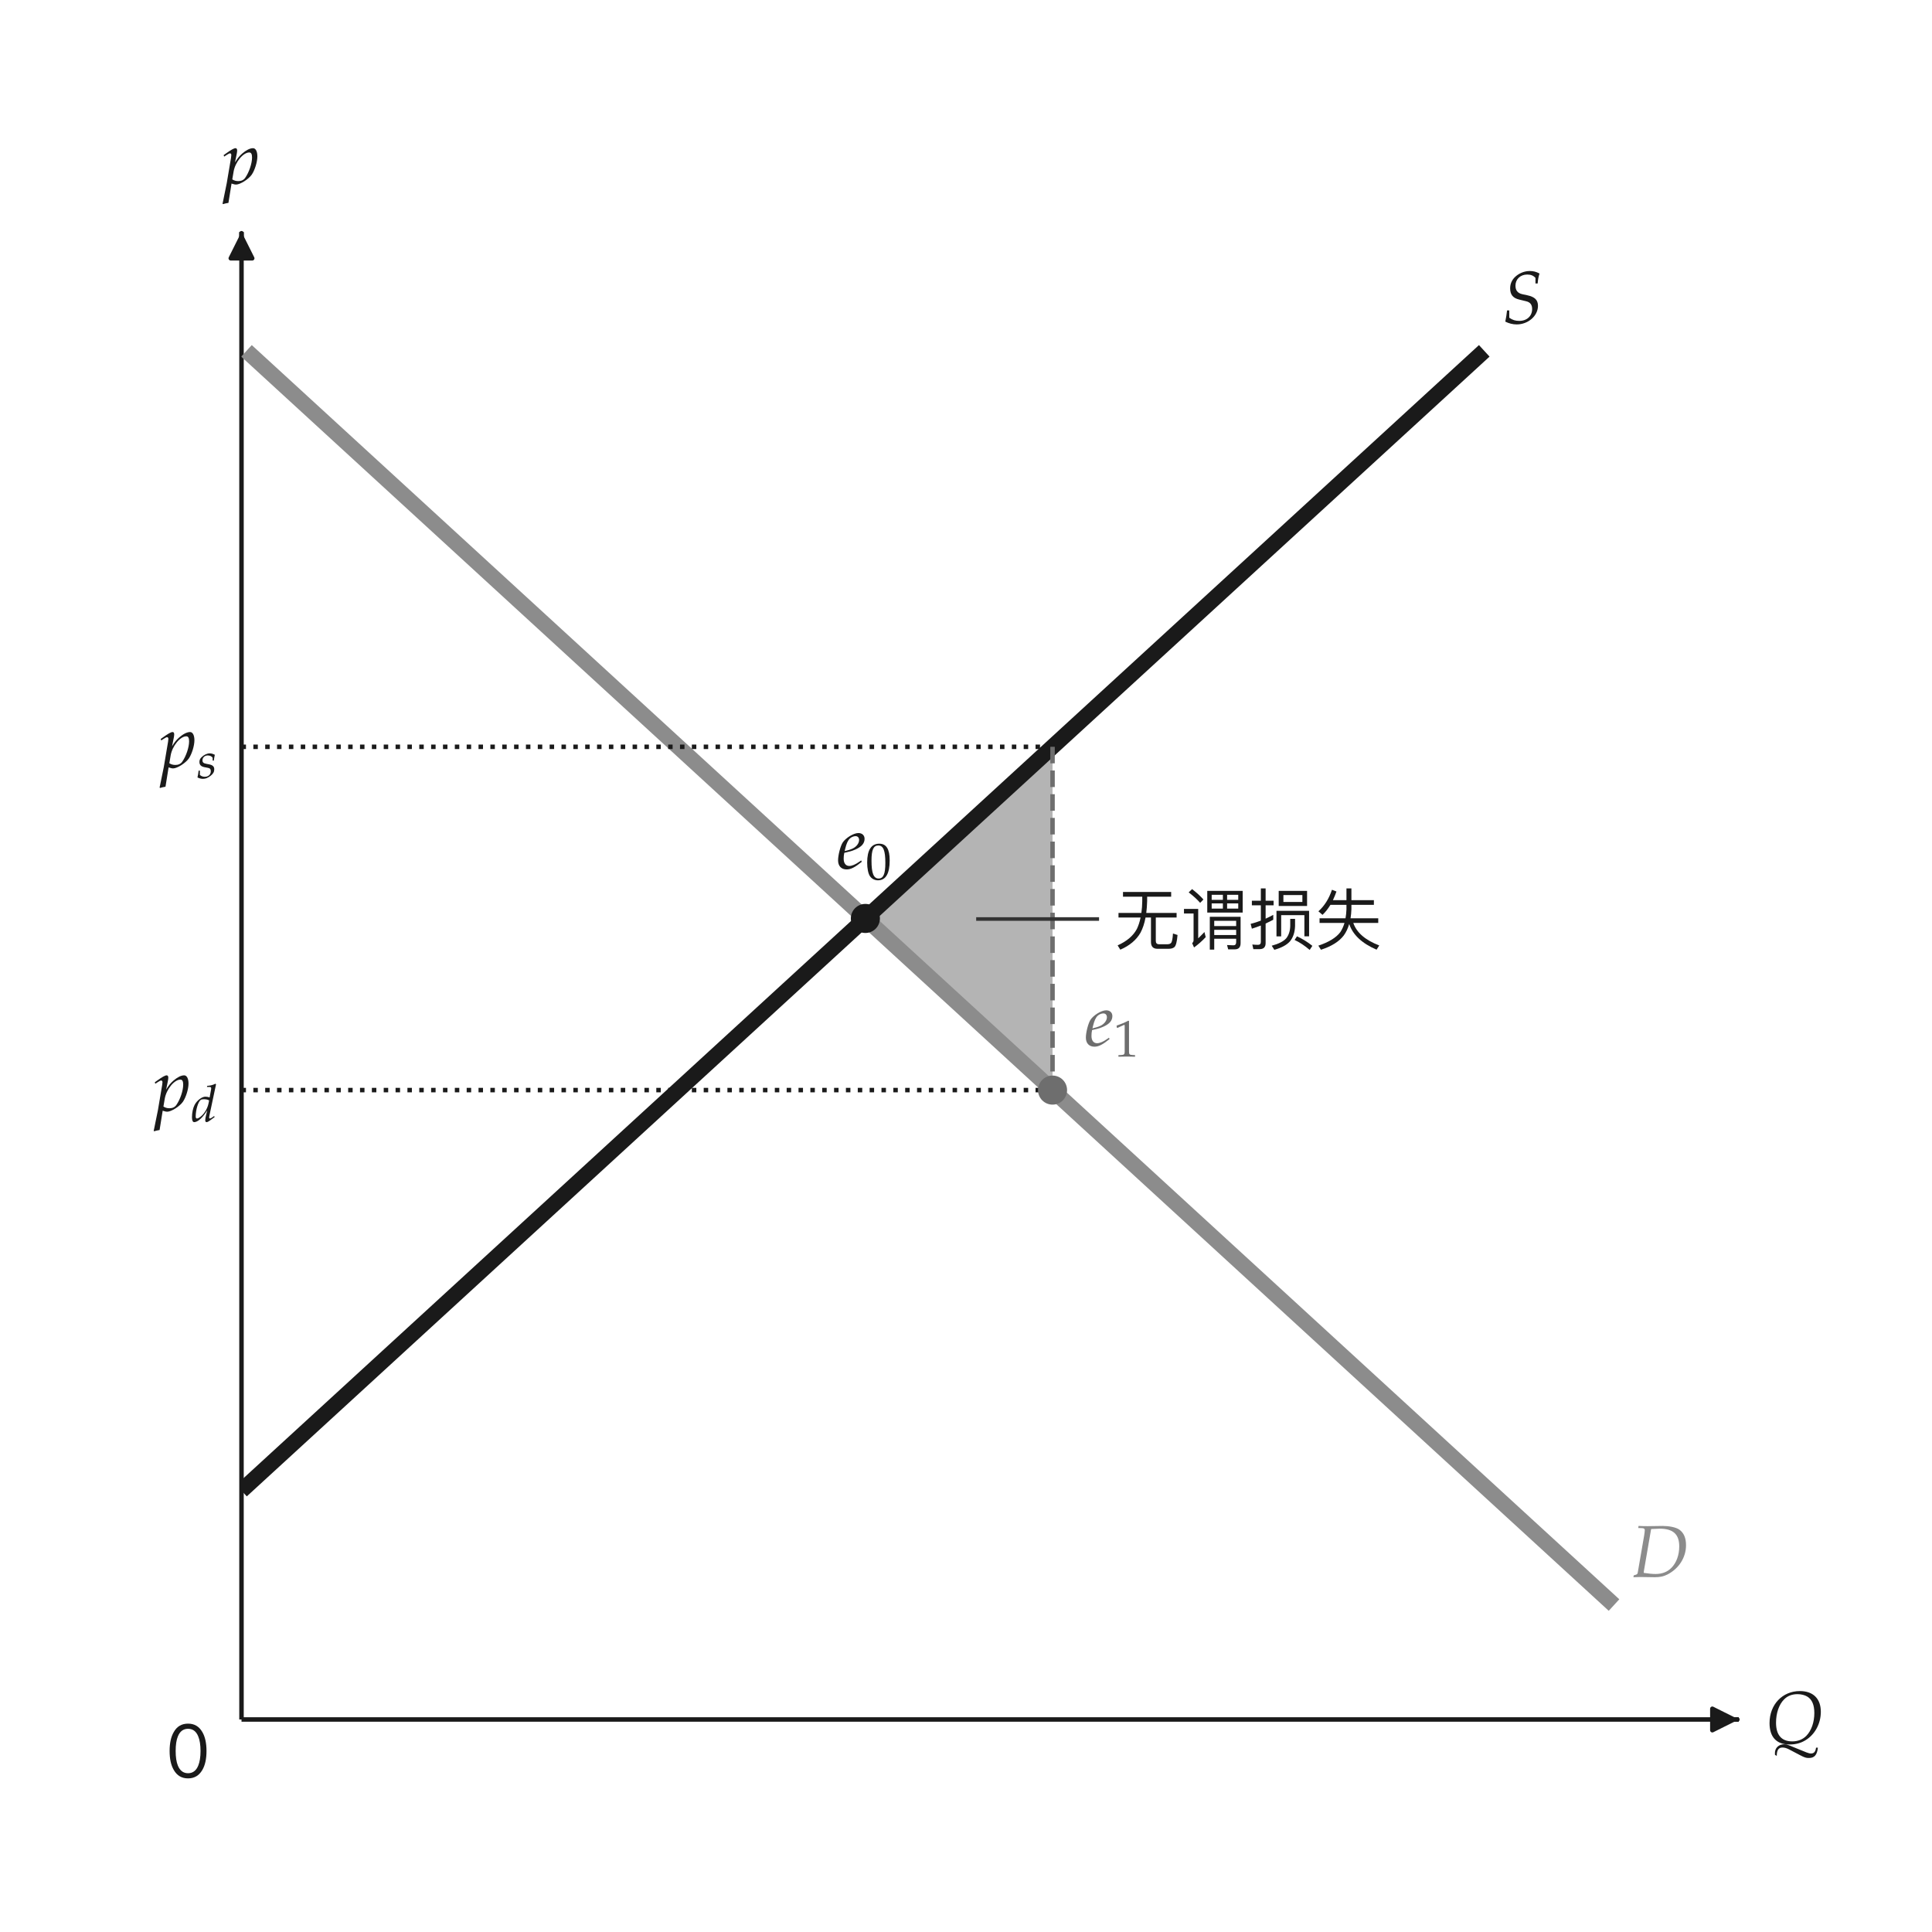
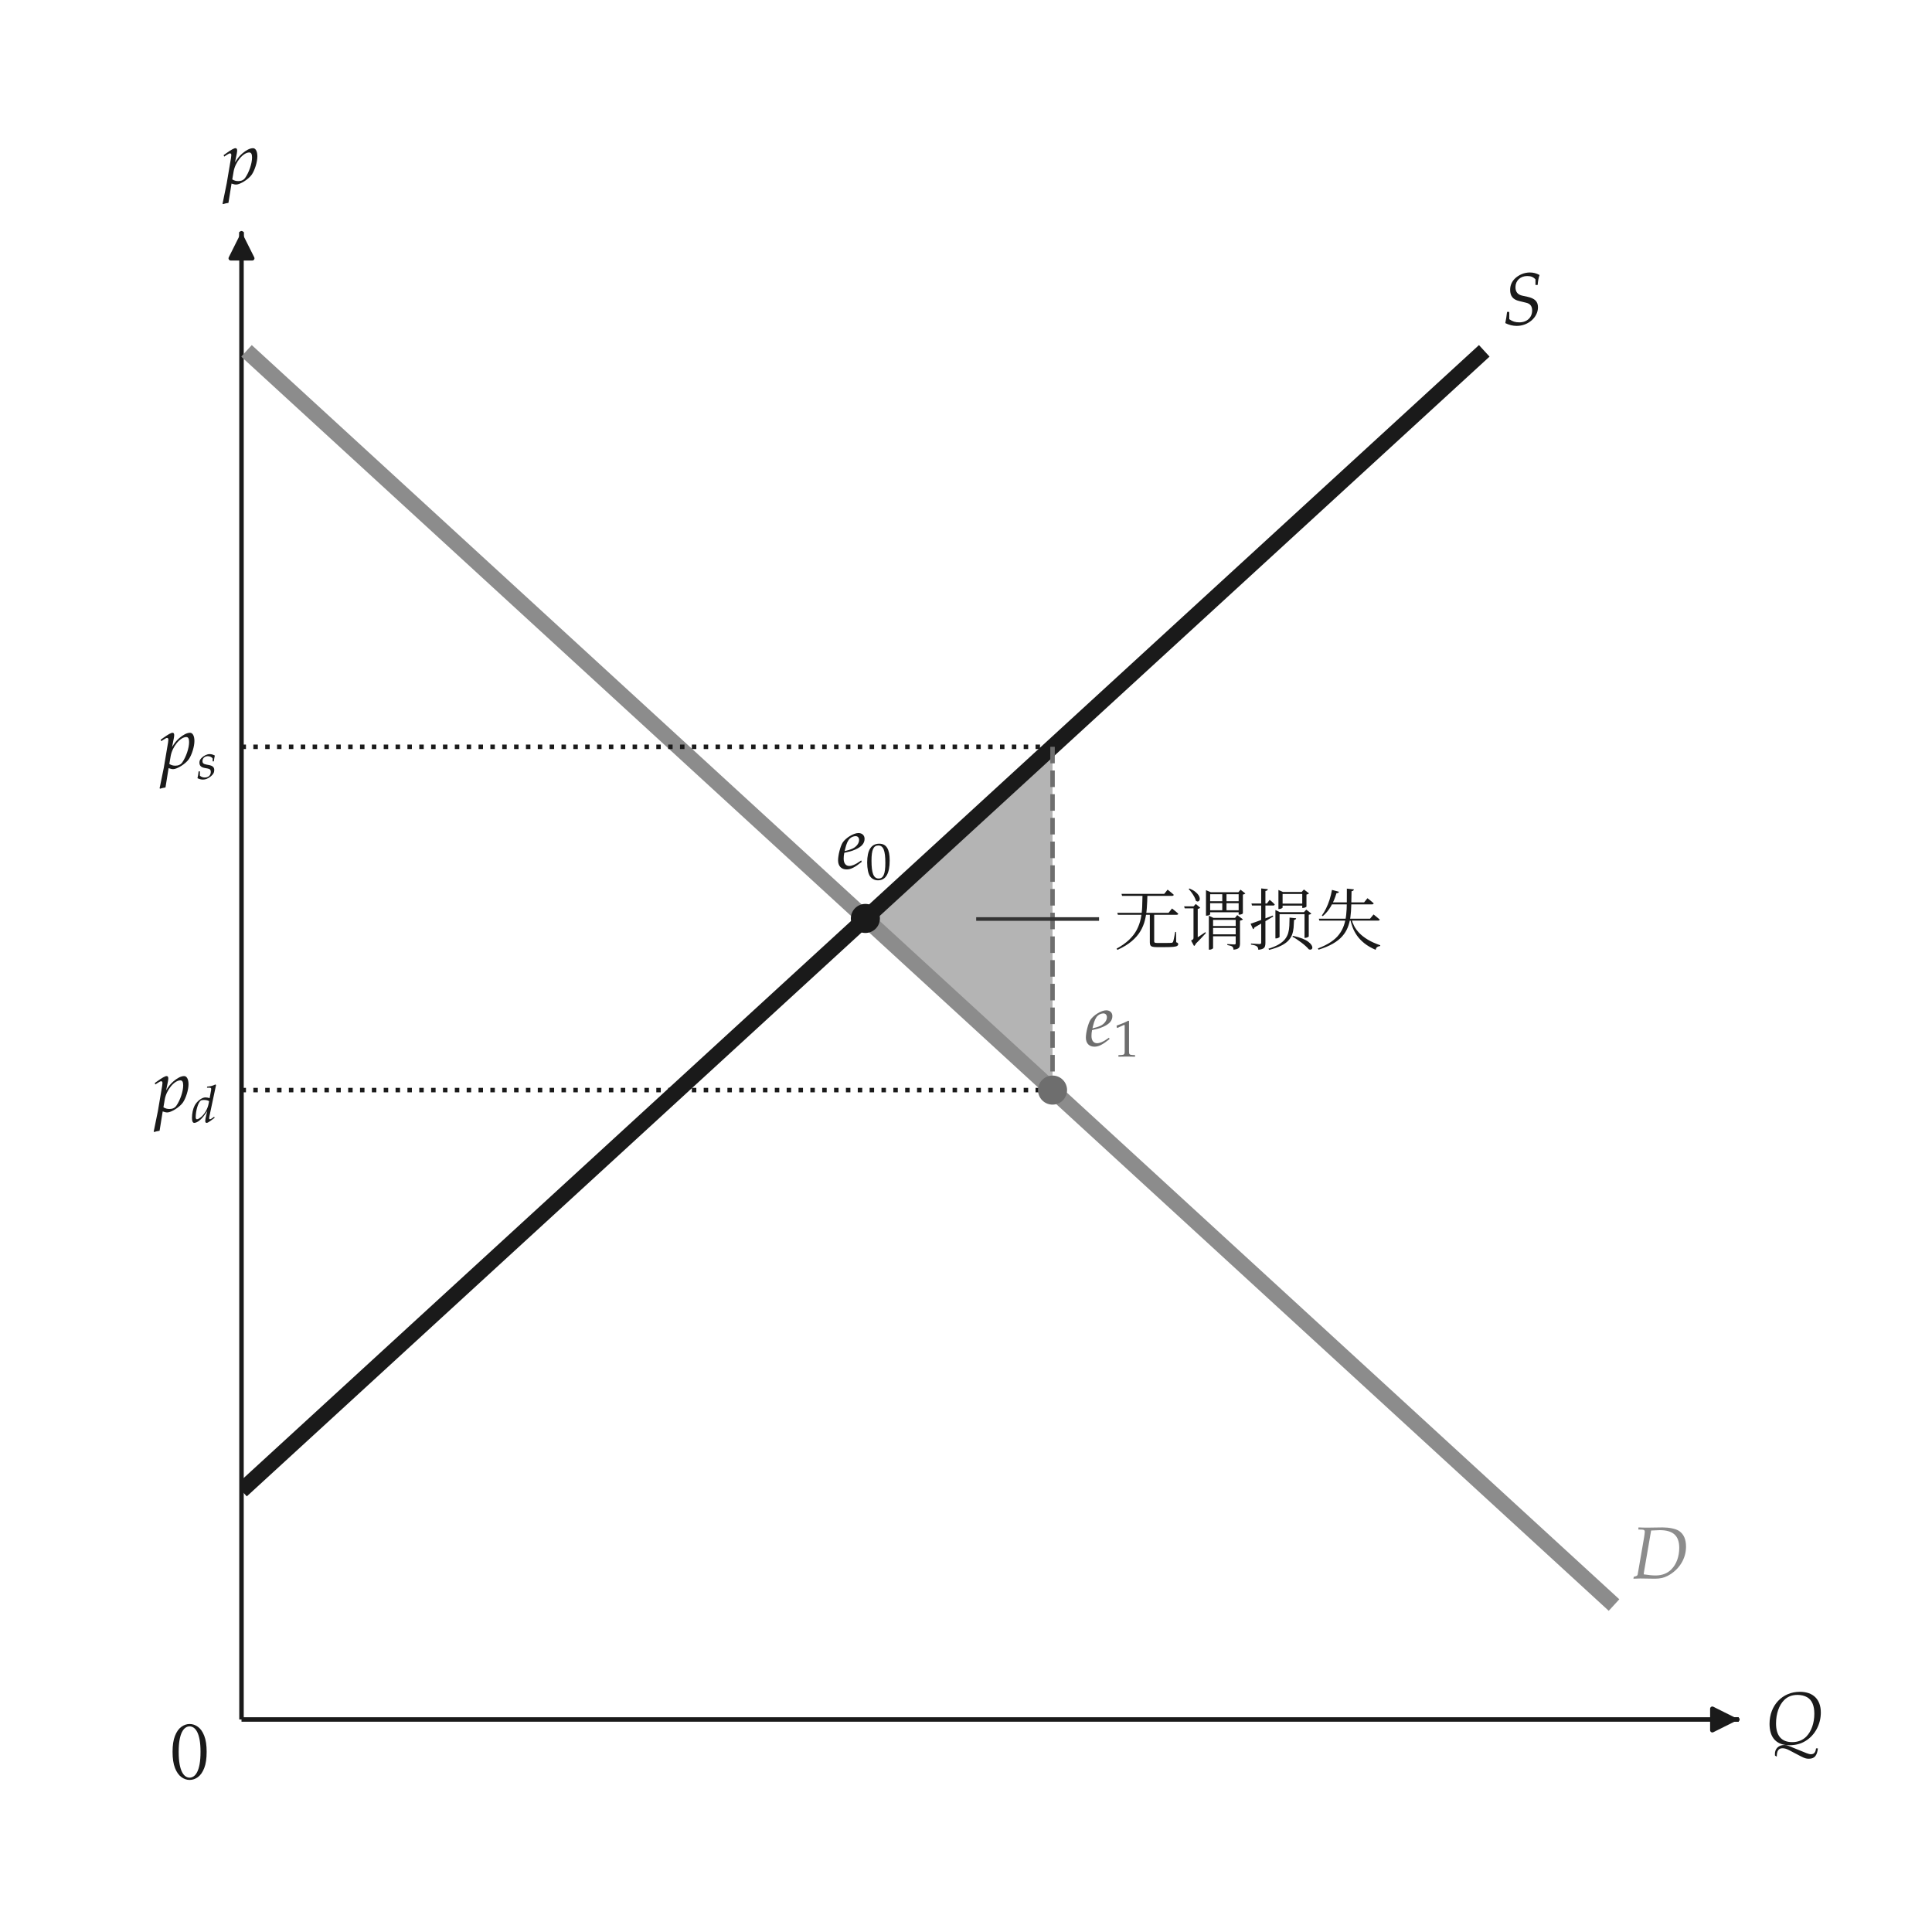
<svg xmlns="http://www.w3.org/2000/svg" xmlns:xlink="http://www.w3.org/1999/xlink" width="432pt" height="432pt" viewBox="0 0 432 432" version="1.1">
  <defs>
    <style type="text/css">*{stroke-linejoin: round; stroke-linecap: butt}</style>
  </defs>
  <g id="figure_1">
    <g id="patch_1">
-       <path d="M 0 432  L 432 432  L 432 0  L 0 0  z " style="fill: #ffffff" />
+       <path d="M 0 432 L 432 432 L 432 0 L 0 0 z " style="fill: #ffffff" />
    </g>
    <g id="axes_1">
      <g id="axes.x">
-         <path d="M 54 384.48  L 388.8 384.48  " style="fill: none; stroke: #1a1a1a; stroke-linejoin: miter" />
+         <path d="M 54 384.48 L 388.8 384.48 " style="fill: none; stroke: #1a1a1a; stroke-linejoin: miter" />
      </g>
      <g id="patch_2">
-         <path d="M 388.465 384.48  Q 388.633 384.48 387.682 384.48  " style="fill: none; stroke: #1a1a1a; stroke-linecap: round" />
-         <path d="M 382.882 382.08  L 387.682 384.48  L 382.882 386.88  z " style="fill: #1a1a1a; stroke: #1a1a1a; stroke-linecap: round" />
+         <path d="M 388.465 384.48 Q 388.633 384.48 387.682 384.48 " style="fill: none; stroke: #1a1a1a; stroke-linecap: round" />
+         <path d="M 382.882 382.08 L 387.682 384.48 L 382.882 386.88 z " style="fill: #1a1a1a; stroke: #1a1a1a; stroke-linecap: round" />
      </g>
      <g id="axes.y">
-         <path d="M 54 384.48  L 54 51.84  " style="fill: none; stroke: #1a1a1a; stroke-linejoin: miter" />
+         <path d="M 54 384.48 L 54 51.84 " style="fill: none; stroke: #1a1a1a; stroke-linejoin: miter" />
      </g>
      <g id="patch_3">
-         <path d="M 54 52.173  Q 54 52.006 54 52.958  " style="fill: none; stroke: #1a1a1a; stroke-linecap: round" />
-         <path d="M 51.6 57.758  L 54 52.958  L 56.4 57.758  z " style="fill: #1a1a1a; stroke: #1a1a1a; stroke-linecap: round" />
+         <path d="M 54 52.173 Q 54 52.006 54 52.958 " style="fill: none; stroke: #1a1a1a; stroke-linecap: round" />
+         <path d="M 51.6 57.758 L 54 52.958 L 56.4 57.758 z " style="fill: #1a1a1a; stroke: #1a1a1a; stroke-linecap: round" />
      </g>
      <g id="axes.y.label">
        <g style="fill: #1a1a1a" transform="translate(49.875 41.22) scale(0.165 -0.165)">
          <defs>
-             <path id="TeXGyrePagella-Italic-51" d="M -45 -1728  L 0 -1766  C 134 -1722 262 -1690 467 -1658  L 736 19  L 794 0  C 960 -58 1056 -70 1126 -70  C 1485 -70 2221 397 2496 800  C 2758 1190 2976 1894 2976 2374  C 2976 2803 2829 3085 2598 3085  C 2330 3085 1997 2912 1658 2618  C 1402 2387 1267 2227 1037 1850  L 1190 2611  C 1210 2720 1222 2816 1222 2893  C 1222 3014 1171 3085 1082 3085  C 947 3085 704 2950 230 2611  L 51 2483  L 96 2355  L 301 2490  C 480 2605 550 2637 608 2637  C 672 2637 717 2579 717 2490  C 717 2438 704 2310 691 2246  L 320 51  L 6 -1491  L -45 -1728  z M 800 378  L 915 1056  C 1056 1875 1741 2714 2272 2714  C 2438 2714 2515 2573 2515 2278  C 2515 1760 2259 998 1920 512  C 1792 326 1587 230 1325 230  C 1126 230 966 275 800 378  z " transform="scale(0.015625)" />
+             <path id="TeXGyrePagella-Italic-51" d="M -45 -1728 L 0 -1766 C 134 -1722 262 -1690 467 -1658 L 736 19 L 794 0 C 960 -58 1056 -70 1126 -70 C 1485 -70 2221 397 2496 800 C 2758 1190 2976 1894 2976 2374 C 2976 2803 2829 3085 2598 3085 C 2330 3085 1997 2912 1658 2618 C 1402 2387 1267 2227 1037 1850 L 1190 2611 C 1210 2720 1222 2816 1222 2893 C 1222 3014 1171 3085 1082 3085 C 947 3085 704 2950 230 2611 L 51 2483 L 96 2355 L 301 2490 C 480 2605 550 2637 608 2637 C 672 2637 717 2579 717 2490 C 717 2438 704 2310 691 2246 L 320 51 L 6 -1491 L -45 -1728 z M 800 378 L 915 1056 C 1056 1875 1741 2714 2272 2714 C 2438 2714 2515 2573 2515 2278 C 2515 1760 2259 998 1920 512 C 1792 326 1587 230 1325 230 C 1126 230 966 275 800 378 z " transform="scale(0.015625)" />
          </defs>
          <use xlink:href="#TeXGyrePagella-Italic-51" transform="translate(0 0.796875)" />
        </g>
      </g>
      <g id="axes.x.label">
-         <g style="fill: #1a1a1a" transform="translate(394.8 389.8425) scale(0.165 -0.165)">
+         <g style="fill: #1a1a1a" transform="translate(394.8 390.0075) scale(0.165 -0.165)">
          <defs>
-             <path id="TeXGyrePagella-Italic-32" d="M 339 1741  C 339 531 941 -115 2067 -115  C 2611 -115 3066 6 3482 269  C 4288 768 4787 1709 4787 2720  C 4787 3859 4122 4518 2970 4518  C 1453 4518 339 3347 339 1741  z M 806 -909  C 806 -909 806 -966 813 -1018  L 966 -1101  C 966 -608 1120 -378 1459 -378  C 1645 -378 1824 -429 2074 -563  L 3002 -1050  C 3386 -1248 3501 -1286 3757 -1286  C 4237 -1286 4467 -1011 4531 -390  L 4371 -390  C 4333 -736 4192 -896 3936 -896  C 3827 -896 3706 -864 3539 -800  L 2029 -186  C 1869 -122 1754 -96 1606 -96  C 1133 -96 781 -422 806 -909  z M 902 1773  C 902 2605 1158 3354 1600 3795  C 1901 4102 2285 4250 2771 4250  C 3078 4250 3392 4173 3603 4045  C 4019 3802 4224 3322 4224 2618  C 4224 1811 3968 1088 3533 640  C 3219 320 2803 154 2304 154  C 1382 154 902 704 902 1773  z " transform="scale(0.015625)" />
+             <path id="TeXGyrePagella-Italic-32" d="M 339 1741 C 339 531 941 -115 2067 -115 C 2611 -115 3066 6 3482 269 C 4288 768 4787 1709 4787 2720 C 4787 3859 4122 4518 2970 4518 C 1453 4518 339 3347 339 1741 z M 806 -909 C 806 -909 806 -966 813 -1018 L 966 -1101 C 966 -608 1120 -378 1459 -378 C 1645 -378 1824 -429 2074 -563 L 3002 -1050 C 3386 -1248 3501 -1286 3757 -1286 C 4237 -1286 4467 -1011 4531 -390 L 4371 -390 C 4333 -736 4192 -896 3936 -896 C 3827 -896 3706 -864 3539 -800 L 2029 -186 C 1869 -122 1754 -96 1606 -96 C 1133 -96 781 -422 806 -909 z M 902 1773 C 902 2605 1158 3354 1600 3795 C 1901 4102 2285 4250 2771 4250 C 3078 4250 3392 4173 3603 4045 C 4019 3802 4224 3322 4224 2618 C 4224 1811 3968 1088 3533 640 C 3219 320 2803 154 2304 154 C 1382 154 902 704 902 1773 z " transform="scale(0.015625)" />
          </defs>
          <use xlink:href="#TeXGyrePagella-Italic-32" transform="translate(0 0.40625)" />
        </g>
      </g>
      <g id="axes.origin.label">
-         <g style="fill: #1a1a1a" transform="translate(37.1 397.42) scale(0.165 -0.165)">
+         <g style="fill: #1a1a1a" transform="translate(37.80898 397.75) scale(0.165 -0.165)">
          <defs>
-             <path id="PingFangSC-Regular-13" d="M 1920 4659  C 1370 4659 960 4422 685 3936  C 442 3526 320 2976 320 2285  C 320 1594 442 1043 685 634  C 960 154 1370 -90 1920 -90  C 2464 -90 2874 154 3155 634  C 3398 1043 3520 1594 3520 2285  C 3520 2976 3398 3526 3155 3936  C 2874 4422 2464 4659 1920 4659  z M 1920 4211  C 2330 4211 2624 3994 2803 3552  C 2931 3245 3002 2822 3002 2285  C 3002 1754 2931 1331 2803 1018  C 2624 582 2330 358 1920 358  C 1510 358 1216 582 1037 1018  C 909 1331 845 1754 845 2285  C 845 2822 909 3245 1037 3552  C 1216 3994 1510 4211 1920 4211  z " transform="scale(0.015625)" />
+             <path id="NotoSerifSC-Regular-11" d="M 1779 -96 Q 1402 -96 1062 153 Q 723 403 512 937 Q 301 1472 301 2342 Q 301 3200 512 3731 Q 723 4262 1062 4508 Q 1402 4755 1779 4755 Q 2170 4755 2506 4508 Q 2842 4262 3050 3731 Q 3258 3200 3258 2342 Q 3258 1472 3050 937 Q 2842 403 2506 153 Q 2170 -96 1779 -96 z M 1779 102 Q 1958 102 2128 214 Q 2298 326 2432 582 Q 2566 838 2646 1270 Q 2726 1702 2726 2342 Q 2726 2970 2646 3395 Q 2566 3821 2432 4073 Q 2298 4326 2128 4438 Q 1958 4550 1779 4550 Q 1600 4550 1430 4438 Q 1261 4326 1126 4073 Q 992 3821 912 3395 Q 832 2970 832 2342 Q 832 1702 912 1270 Q 992 838 1126 582 Q 1261 326 1430 214 Q 1600 102 1779 102 z " transform="scale(0.015625)" />
          </defs>
-           <use xlink:href="#PingFangSC-Regular-13" />
+           <use xlink:href="#NotoSerifSC-Regular-11" />
        </g>
      </g>
      <g id="market.subsidy.wedge.mark.p_d">
-         <g style="fill: #1a1a1a" transform="translate(34.48 248.5327) scale(0.165 -0.165)">
+         <g style="fill: #1a1a1a" transform="translate(34.48 248.6977) scale(0.165 -0.165)">
          <defs>
-             <path id="TeXGyrePagella-Italic-45" d="M 109 550  C 109 134 205 -70 390 -70  C 563 -70 800 38 1018 211  C 1363 493 1574 742 2003 1389  L 1856 806  C 1786 525 1754 320 1754 154  C 1754 19 1811 -70 1920 -70  C 2029 -70 2182 19 2400 179  L 2918 563  L 2854 685  L 2573 486  C 2483 422 2381 378 2323 378  C 2272 378 2234 435 2234 525  C 2234 576 2246 634 2285 819  L 3091 4621  L 3014 4691  C 2682 4525 2451 4467 1990 4422  L 1965 4288  L 2272 4288  C 2426 4288 2490 4243 2490 4134  C 2490 4083 2483 4026 2477 3981  L 2298 2995  C 2106 3053 1933 3085 1773 3085  C 1331 3085 730 2624 435 2067  C 237 1696 109 1088 109 550  z M 570 627  C 570 1434 864 2432 1178 2675  C 1261 2739 1382 2771 1555 2771  C 1837 2771 2022 2733 2234 2624  L 2157 2246  C 2042 1683 1728 1120 1331 742  C 1107 531 851 378 730 378  C 627 378 570 467 570 627  z " transform="scale(0.015625)" />
+             <path id="TeXGyrePagella-Italic-45" d="M 109 550 C 109 134 205 -70 390 -70 C 563 -70 800 38 1018 211 C 1363 493 1574 742 2003 1389 L 1856 806 C 1786 525 1754 320 1754 154 C 1754 19 1811 -70 1920 -70 C 2029 -70 2182 19 2400 179 L 2918 563 L 2854 685 L 2573 486 C 2483 422 2381 378 2323 378 C 2272 378 2234 435 2234 525 C 2234 576 2246 634 2285 819 L 3091 4621 L 3014 4691 C 2682 4525 2451 4467 1990 4422 L 1965 4288 L 2272 4288 C 2426 4288 2490 4243 2490 4134 C 2490 4083 2483 4026 2477 3981 L 2298 2995 C 2106 3053 1933 3085 1773 3085 C 1331 3085 730 2624 435 2067 C 237 1696 109 1088 109 550 z M 570 627 C 570 1434 864 2432 1178 2675 C 1261 2739 1382 2771 1555 2771 C 1837 2771 2022 2733 2234 2624 L 2157 2246 C 2042 1683 1728 1120 1331 742 C 1107 531 851 378 730 378 C 627 378 570 467 570 627 z " transform="scale(0.015625)" />
          </defs>
          <use xlink:href="#TeXGyrePagella-Italic-51" transform="translate(0 0.796875)" />
          <use xlink:href="#TeXGyrePagella-Italic-45" transform="translate(49.99995 -13.66406) scale(0.7)" />
        </g>
      </g>
      <g id="market.subsidy.wedge.mark.p_s">
-         <g style="fill: #1a1a1a" transform="translate(35.8 171.7696) scale(0.165 -0.165)">
+         <g style="fill: #1a1a1a" transform="translate(35.8 171.9346) scale(0.165 -0.165)">
          <defs>
-             <path id="TeXGyrePagella-Italic-54" d="M 58 102  C 301 -19 518 -70 742 -70  C 1056 -70 1350 45 1677 301  C 2003 557 2138 794 2138 1114  C 2138 1459 1939 1645 1459 1734  L 1184 1786  C 800 1856 678 1965 678 2227  C 678 2566 960 2829 1331 2829  C 1594 2829 1837 2714 1939 2541  L 1939 2189  L 2086 2189  C 2112 2413 2138 2586 2208 2912  C 1958 3034 1779 3085 1568 3085  C 1235 3085 845 2899 538 2586  C 371 2413 301 2253 301 2022  C 301 1664 499 1459 922 1376  L 1325 1299  C 1606 1248 1709 1139 1709 883  C 1709 461 1414 186 960 186  C 730 186 538 256 358 410  L 358 947  L 198 947  C 166 621 128 397 58 102  z " transform="scale(0.015625)" />
+             <path id="TeXGyrePagella-Italic-54" d="M 58 102 C 301 -19 518 -70 742 -70 C 1056 -70 1350 45 1677 301 C 2003 557 2138 794 2138 1114 C 2138 1459 1939 1645 1459 1734 L 1184 1786 C 800 1856 678 1965 678 2227 C 678 2566 960 2829 1331 2829 C 1594 2829 1837 2714 1939 2541 L 1939 2189 L 2086 2189 C 2112 2413 2138 2586 2208 2912 C 1958 3034 1779 3085 1568 3085 C 1235 3085 845 2899 538 2586 C 371 2413 301 2253 301 2022 C 301 1664 499 1459 922 1376 L 1325 1299 C 1606 1248 1709 1139 1709 883 C 1709 461 1414 186 960 186 C 730 186 538 256 358 410 L 358 947 L 198 947 C 166 621 128 397 58 102 z " transform="scale(0.015625)" />
          </defs>
          <use xlink:href="#TeXGyrePagella-Italic-51" transform="translate(0 0.796875)" />
          <use xlink:href="#TeXGyrePagella-Italic-54" transform="translate(49.99995 -13.66406) scale(0.7)" />
        </g>
      </g>
      <g id="market.subsidy.expenditure">
-         <path d="M 54 243.748  L 235.35 243.748  L 235.35 166.985  L 54 166.985  L 54 243.748  z " clip-path="url(#p0c7f1db0dc)" style="fill: none" />
+         <path d="M 54 243.748 L 235.35 243.748 L 235.35 166.985 L 54 166.985 L 54 243.748 z " clip-path="url(#p090b450635)" style="fill: none" />
      </g>
      <g id="market.welfare.dwl">
-         <path d="M 193.5 205.366  L 193.5 205.366  L 235.35 243.748  L 235.35 166.985  z " clip-path="url(#p0c7f1db0dc)" style="fill: #595959; fill-opacity: 0.45" />
+         <path d="M 193.5 205.366 L 193.5 205.366 L 235.35 243.748 L 235.35 166.985 z " clip-path="url(#p090b450635)" style="fill: #595959; fill-opacity: 0.45" />
      </g>
      <g id="market.demand">
-         <path d="M 55.116 78.451  L 360.9 358.892  " clip-path="url(#p0c7f1db0dc)" style="fill: none; stroke: #8c8c8c; stroke-width: 3.5; stroke-linejoin: miter" />
+         <path d="M 55.116 78.451 L 360.9 358.892 " clip-path="url(#p090b450635)" style="fill: none; stroke: #8c8c8c; stroke-width: 3.5; stroke-linejoin: miter" />
      </g>
      <g id="market.supply">
-         <path d="M 54 333.305  L 331.884 78.451  " clip-path="url(#p0c7f1db0dc)" style="fill: none; stroke: #1a1a1a; stroke-width: 3.5; stroke-linejoin: miter" />
+         <path d="M 54 333.305 L 331.884 78.451 " clip-path="url(#p090b450635)" style="fill: none; stroke: #1a1a1a; stroke-width: 3.5; stroke-linejoin: miter" />
      </g>
      <g id="market.subsidy.wedge.guide.p_d">
-         <path d="M 54 243.748  L 235.35 243.748  " clip-path="url(#p0c7f1db0dc)" style="fill: none; stroke-dasharray: 1,1.65; stroke-dashoffset: 0; stroke: #1a1a1a; stroke-linejoin: miter" />
+         <path d="M 54 243.748 L 235.35 243.748 " clip-path="url(#p090b450635)" style="fill: none; stroke-dasharray: 1,1.65; stroke-dashoffset: 0; stroke: #1a1a1a; stroke-linejoin: miter" />
      </g>
      <g id="market.subsidy.wedge.guide.p_s">
-         <path d="M 54 166.985  L 235.35 166.985  " clip-path="url(#p0c7f1db0dc)" style="fill: none; stroke-dasharray: 1,1.65; stroke-dashoffset: 0; stroke: #1a1a1a; stroke-linejoin: miter" />
+         <path d="M 54 166.985 L 235.35 166.985 " clip-path="url(#p090b450635)" style="fill: none; stroke-dasharray: 1,1.65; stroke-dashoffset: 0; stroke: #1a1a1a; stroke-linejoin: miter" />
      </g>
      <g id="market.subsidy.wedge">
-         <path d="M 235.35 166.985  L 235.35 243.748  " clip-path="url(#p0c7f1db0dc)" style="fill: none; stroke-dasharray: 3.7,1.6; stroke-dashoffset: 0; stroke: #6e6e6e; stroke-linejoin: miter" />
+         <path d="M 235.35 166.985 L 235.35 243.748 " clip-path="url(#p090b450635)" style="fill: none; stroke-dasharray: 3.7,1.6; stroke-dashoffset: 0; stroke: #6e6e6e; stroke-linejoin: miter" />
      </g>
      <g id="market.equilibrium.baseline">
        <defs>
-           <path id="m41c392c4f8" d="M 0 3.25  C 0.862 3.25 1.689 2.908 2.298 2.298  C 2.908 1.689 3.25 0.862 3.25 0  C 3.25 -0.862 2.908 -1.689 2.298 -2.298  C 1.689 -2.908 0.862 -3.25 0 -3.25  C -0.862 -3.25 -1.689 -2.908 -2.298 -2.298  C -2.908 -1.689 -3.25 -0.862 -3.25 0  C -3.25 0.862 -2.908 1.689 -2.298 2.298  C -1.689 2.908 -0.862 3.25 0 3.25  z " />
+           <path id="mbd658acd60" d="M 0 3.25 C 0.862 3.25 1.689 2.908 2.298 2.298 C 2.908 1.689 3.25 0.862 3.25 0 C 3.25 -0.862 2.908 -1.689 2.298 -2.298 C 1.689 -2.908 0.862 -3.25 0 -3.25 C -0.862 -3.25 -1.689 -2.908 -2.298 -2.298 C -2.908 -1.689 -3.25 -0.862 -3.25 0 C -3.25 0.862 -2.908 1.689 -2.298 2.298 C -1.689 2.908 -0.862 3.25 0 3.25 z " />
        </defs>
        <g>
-           <use xlink:href="#m41c392c4f8" x="193.5" y="205.366" style="fill: #1a1a1a" />
+           <use xlink:href="#mbd658acd60" x="193.5" y="205.366" style="fill: #1a1a1a" />
        </g>
      </g>
      <g id="market.equilibrium.subsidized">
        <defs>
-           <path id="mf3227a2c42" d="M 0 3.25  C 0.862 3.25 1.689 2.908 2.298 2.298  C 2.908 1.689 3.25 0.862 3.25 0  C 3.25 -0.862 2.908 -1.689 2.298 -2.298  C 1.689 -2.908 0.862 -3.25 0 -3.25  C -0.862 -3.25 -1.689 -2.908 -2.298 -2.298  C -2.908 -1.689 -3.25 -0.862 -3.25 0  C -3.25 0.862 -2.908 1.689 -2.298 2.298  C -1.689 2.908 -0.862 3.25 0 3.25  z " />
+           <path id="m0db3e37b00" d="M 0 3.25 C 0.862 3.25 1.689 2.908 2.298 2.298 C 2.908 1.689 3.25 0.862 3.25 0 C 3.25 -0.862 2.908 -1.689 2.298 -2.298 C 1.689 -2.908 0.862 -3.25 0 -3.25 C -0.862 -3.25 -1.689 -2.908 -2.298 -2.298 C -2.908 -1.689 -3.25 -0.862 -3.25 0 C -3.25 0.862 -2.908 1.689 -2.298 2.298 C -1.689 2.908 -0.862 3.25 0 3.25 z " />
        </defs>
        <g>
-           <use xlink:href="#mf3227a2c42" x="235.35" y="243.748" style="fill: #6e6e6e" />
+           <use xlink:href="#m0db3e37b00" x="235.35" y="243.748" style="fill: #6e6e6e" />
        </g>
      </g>
      <g id="market.demand.label">
-         <g style="fill: #8c8c8c" transform="translate(364.7734 352.7539) scale(0.165 -0.165)">
+         <g style="fill: #8c8c8c" transform="translate(364.7734 353.0839) scale(0.165 -0.165)">
          <defs>
-             <path id="TeXGyrePagella-Italic-25" d="M 179 -19  C 378 -6 576 0 774 0  C 1190 0 1606 -19 2022 -19  C 2483 -19 2797 51 3130 218  C 4128 730 4742 1696 4742 2758  C 4742 3386 4550 3834 4160 4109  C 3866 4320 3251 4429 2714 4429  C 2278 4429 1843 4410 1408 4410  C 1146 4410 883 4416 621 4429  L 602 4250  L 941 4237  C 1094 4230 1165 4179 1165 4064  C 1165 3974 1139 3770 1107 3578  L 550 352  C 525 205 333 179 211 147  L 179 -19  z M 1075 358  C 1075 435 1082 480 1101 595  L 1715 4160  C 1965 4160 2208 4192 2458 4192  C 3622 4192 4154 3706 4154 2656  C 4154 1907 3910 1235 3475 794  C 3130 442 2662 262 2106 262  C 1824 262 1510 294 1075 358  z " transform="scale(0.015625)" />
+             <path id="TeXGyrePagella-Italic-25" d="M 179 -19 C 378 -6 576 0 774 0 C 1190 0 1606 -19 2022 -19 C 2483 -19 2797 51 3130 218 C 4128 730 4742 1696 4742 2758 C 4742 3386 4550 3834 4160 4109 C 3866 4320 3251 4429 2714 4429 C 2278 4429 1843 4410 1408 4410 C 1146 4410 883 4416 621 4429 L 602 4250 L 941 4237 C 1094 4230 1165 4179 1165 4064 C 1165 3974 1139 3770 1107 3578 L 550 352 C 525 205 333 179 211 147 L 179 -19 z M 1075 358 C 1075 435 1082 480 1101 595 L 1715 4160 C 1965 4160 2208 4192 2458 4192 C 3622 4192 4154 3706 4154 2656 C 4154 1907 3910 1235 3475 794 C 3130 442 2662 262 2106 262 C 1824 262 1510 294 1075 358 z " transform="scale(0.015625)" />
          </defs>
          <use xlink:href="#TeXGyrePagella-Italic-25" transform="translate(0 0.796875)" />
        </g>
      </g>
      <g id="market.supply.label">
-         <g style="fill: #1a1a1a" transform="translate(335.8924 72.31277) scale(0.165 -0.165)">
+         <g style="fill: #1a1a1a" transform="translate(335.8924 72.64277) scale(0.165 -0.165)">
          <defs>
-             <path id="TeXGyrePagella-Italic-34" d="M 269 128  C 589 -32 922 -115 1261 -115  C 2253 -115 3104 627 3104 1498  C 3104 2003 2829 2272 2182 2413  L 1766 2502  C 1344 2592 1152 2829 1152 3251  C 1152 3808 1581 4211 2170 4211  C 2483 4211 2694 4128 2886 3923  L 2886 3437  L 3078 3437  C 3104 3782 3149 4026 3238 4301  C 2944 4454 2701 4518 2394 4518  C 1920 4518 1440 4320 1094 3981  C 826 3712 691 3392 691 3014  C 691 2470 934 2170 1472 2042  L 2080 1894  C 2432 1811 2598 1594 2598 1222  C 2598 608 2144 192 1485 192  C 1139 192 896 269 614 467  L 614 1101  L 422 1101  C 384 749 339 461 269 128  z " transform="scale(0.015625)" />
+             <path id="TeXGyrePagella-Italic-34" d="M 269 128 C 589 -32 922 -115 1261 -115 C 2253 -115 3104 627 3104 1498 C 3104 2003 2829 2272 2182 2413 L 1766 2502 C 1344 2592 1152 2829 1152 3251 C 1152 3808 1581 4211 2170 4211 C 2483 4211 2694 4128 2886 3923 L 2886 3437 L 3078 3437 C 3104 3782 3149 4026 3238 4301 C 2944 4454 2701 4518 2394 4518 C 1920 4518 1440 4320 1094 3981 C 826 3712 691 3392 691 3014 C 691 2470 934 2170 1472 2042 L 2080 1894 C 2432 1811 2598 1594 2598 1222 C 2598 608 2144 192 1485 192 C 1139 192 896 269 614 467 L 614 1101 L 422 1101 C 384 749 339 461 269 128 z " transform="scale(0.015625)" />
          </defs>
          <use xlink:href="#TeXGyrePagella-Italic-34" transform="translate(0 0.40625)" />
        </g>
      </g>
      <g id="market.equilibrium.baseline.label">
        <g style="fill: #1a1a1a" transform="translate(187.1475 194.3562) scale(0.165 -0.165)">
          <defs>
-             <path id="TeXGyrePagella-Italic-46" d="M 96 717  C 96 224 378 -70 838 -70  C 1203 -70 1555 109 2150 589  L 2099 710  L 1946 602  C 1606 358 1299 230 1069 230  C 762 230 582 467 582 858  C 582 1024 595 1184 634 1370  L 1158 1498  C 1267 1523 1434 1587 1600 1658  C 2144 1901 2394 2189 2394 2586  C 2394 2886 2182 3085 1856 3085  C 1440 3085 742 2656 486 2246  C 294 1933 96 1165 96 717  z M 666 1517  L 723 1754  C 826 2182 954 2458 1126 2618  C 1248 2733 1453 2816 1613 2816  C 1798 2816 1920 2688 1920 2483  C 1920 2202 1696 1901 1363 1741  C 1184 1658 954 1581 666 1517  z " transform="scale(0.015625)" />
-             <path id="TeXGyrePagella-Regular-11" d="M 186 2074  C 186 1325 320 678 544 365  C 768 51 1126 -128 1523 -128  C 2490 -128 2976 704 2976 2342  C 2976 3744 2560 4410 1683 4410  C 691 4410 186 3622 186 2074  z M 723 2304  C 723 3654 960 4186 1568 4186  C 2189 4186 2438 3558 2438 2022  C 2438 659 2195 96 1606 96  C 986 96 723 742 723 2304  z " transform="scale(0.015625)" />
+             <path id="TeXGyrePagella-Italic-46" d="M 96 717 C 96 224 378 -70 838 -70 C 1203 -70 1555 109 2150 589 L 2099 710 L 1946 602 C 1606 358 1299 230 1069 230 C 762 230 582 467 582 858 C 582 1024 595 1184 634 1370 L 1158 1498 C 1267 1523 1434 1587 1600 1658 C 2144 1901 2394 2189 2394 2586 C 2394 2886 2182 3085 1856 3085 C 1440 3085 742 2656 486 2246 C 294 1933 96 1165 96 717 z M 666 1517 L 723 1754 C 826 2182 954 2458 1126 2618 C 1248 2733 1453 2816 1613 2816 C 1798 2816 1920 2688 1920 2483 C 1920 2202 1696 1901 1363 1741 C 1184 1658 954 1581 666 1517 z " transform="scale(0.015625)" />
+             <path id="TeXGyrePagella-Regular-11" d="M 186 2074 C 186 1325 320 678 544 365 C 768 51 1126 -128 1523 -128 C 2490 -128 2976 704 2976 2342 C 2976 3744 2560 4410 1683 4410 C 691 4410 186 3622 186 2074 z M 723 2304 C 723 3654 960 4186 1568 4186 C 2189 4186 2438 3558 2438 2022 C 2438 659 2195 96 1606 96 C 986 96 723 742 723 2304 z " transform="scale(0.015625)" />
          </defs>
          <use xlink:href="#TeXGyrePagella-Italic-46" transform="translate(0 0.796875)" />
          <use xlink:href="#TeXGyrePagella-Regular-11" transform="translate(38.89996 -13.66406) scale(0.7)" />
        </g>
      </g>
      <g id="market.equilibrium.subsidized.label">
        <g style="fill: #6e6e6e" transform="translate(242.5559 233.9918) scale(0.165 -0.165)">
          <defs>
-             <path id="TeXGyrePagella-Regular-12" d="M 384 3827  L 429 3552  L 493 3552  L 1318 3923  L 1338 3930  C 1376 3930 1389 3872 1389 3718  L 1389 614  C 1389 282 1318 211 973 192  L 614 173  L 614 -19  C 966 -6 1318 0 1670 0  C 2003 0 2342 -6 2675 -19  L 2675 173  L 2342 192  C 1990 211 1926 282 1926 614  L 1926 4410  L 1837 4442  C 1421 4224 966 4032 384 3827  z " transform="scale(0.015625)" />
+             <path id="TeXGyrePagella-Regular-12" d="M 384 3827 L 429 3552 L 493 3552 L 1318 3923 L 1338 3930 C 1376 3930 1389 3872 1389 3718 L 1389 614 C 1389 282 1318 211 973 192 L 614 173 L 614 -19 C 966 -6 1318 0 1670 0 C 2003 0 2342 -6 2675 -19 L 2675 173 L 2342 192 C 1990 211 1926 282 1926 614 L 1926 4410 L 1837 4442 C 1421 4224 966 4032 384 3827 z " transform="scale(0.015625)" />
          </defs>
          <use xlink:href="#TeXGyrePagella-Italic-46" transform="translate(0 0.796875)" />
          <use xlink:href="#TeXGyrePagella-Regular-12" transform="translate(38.89996 -13.66406) scale(0.7)" />
        </g>
      </g>
      <g id="market.welfare.dwl.label">
-         <g style="fill: #1a1a1a" transform="translate(249.11 210.8942) scale(0.15 -0.15)">
+         <g style="fill: #1a1a1a" transform="translate(249.11 211.1942) scale(0.15 -0.15)">
          <defs>
-             <path id="PingFangSC-Regular-deb" d="M 851 4883  L 851 4435  L 2688 4435  L 2688 4006  C 2682 3610 2656 3232 2605 2886  L 422 2886  L 422 2445  L 2528 2445  C 2445 2042 2330 1677 2176 1357  C 1830 704 1222 186 339 -211  L 595 -621  C 1485 -237 2125 307 2522 998  C 2739 1408 2899 1888 3002 2445  L 3520 2445  L 3520 115  C 3520 -320 3725 -538 4147 -538  L 5184 -538  C 5453 -538 5645 -480 5766 -365  C 5907 -224 6003 154 6054 781  L 5619 922  C 5587 422 5530 128 5440 26  C 5370 -58 5254 -102 5101 -102  L 4288 -102  C 4083 -102 3981 6 3981 211  L 3981 2445  L 5965 2445  L 5965 2886  L 3072 2886  C 3117 3232 3142 3610 3155 4006  L 3155 4435  L 5446 4435  L 5446 4883  L 851 4883  z " transform="scale(0.015625)" />
-             <path id="PingFangSC-Regular-19f2" d="M 2490 4986  L 2490 2918  L 5869 2918  L 5869 4986  L 2490 4986  z M 5446 3296  L 4384 3296  L 4384 3795  L 5446 3795  L 5446 3296  z M 3981 3296  L 2912 3296  L 2912 3795  L 3981 3795  L 3981 3296  z M 2912 4134  L 2912 4614  L 3981 4614  L 3981 4134  L 2912 4134  z M 4384 4614  L 5446 4614  L 5446 4134  L 4384 4134  L 4384 4614  z M 3155 1274  L 5248 1274  L 5248 774  L 3155 774  L 3155 1274  z M 5248 1632  L 3155 1632  L 3155 2131  L 5248 2131  L 5248 1632  z M 3155 422  L 5248 422  L 5248 90  C 5248 -102 5158 -205 4992 -205  L 4378 -179  L 4486 -589  L 5126 -589  C 5485 -589 5670 -390 5670 -6  L 5670 2515  L 2733 2515  L 2733 -614  L 3155 -614  L 3155 422  z M 1043 5158  L 717 4845  C 1178 4493 1542 4160 1811 3846  L 2125 4166  C 1830 4499 1472 4826 1043 5158  z M 269 3270  L 269 2829  L 1184 2829  L 1184 269  C 1184 173 1139 83 1050 0  L 1229 -410  C 1626 -122 1997 205 2342 576  L 2221 1062  C 2010 838 1811 640 1626 461  L 1626 3270  L 269 3270  z " transform="scale(0.015625)" />
-             <path id="PingFangSC-Regular-d16" d="M 5805 3085  L 2694 3085  L 2694 646  L 3142 646  L 3142 2675  L 5357 2675  L 5357 653  L 5805 653  L 5805 3085  z M 2906 4986  L 2906 3546  L 5613 3546  L 5613 4986  L 2906 4986  z M 5165 3930  L 3354 3930  L 3354 4589  L 5165 4589  L 5165 3930  z M 4006 2317  L 4006 1645  C 3994 1158 3866 768 3622 461  C 3360 166 2899 -64 2240 -243  L 2490 -634  C 3174 -442 3667 -173 3974 166  C 4282 538 4448 1030 4467 1645  L 4467 2317  L 4006 2317  z M 1088 -570  C 1466 -570 1658 -378 1658 0  L 1658 1875  C 1901 1984 2144 2106 2387 2234  L 2387 2701  C 2150 2573 1907 2451 1658 2336  L 1658 3610  L 2419 3610  L 2419 4051  L 1658 4051  L 1658 5222  L 1203 5222  L 1203 4051  L 346 4051  L 346 3610  L 1203 3610  L 1203 2150  C 890 2029 563 1926 230 1843  L 346 1382  C 634 1472 922 1574 1203 1683  L 1203 115  C 1203 -64 1107 -160 928 -160  C 755 -160 576 -147 390 -128  L 486 -570  L 1088 -570  z M 4653 653  L 4422 307  C 4915 77 5395 -243 5862 -646  L 6118 -256  C 5677 102 5190 403 4653 653  z " transform="scale(0.015625)" />
-             <path id="PingFangSC-Regular-966" d="M 1587 5094  C 1299 4237 870 3552 294 3040  L 685 2701  C 960 2957 1210 3277 1440 3654  L 2970 3654  L 2970 3238  C 2957 2931 2931 2643 2880 2374  L 403 2374  L 403 1933  L 2784 1933  C 2688 1606 2554 1312 2387 1056  C 1990 525 1286 96 288 -237  L 538 -627  C 1549 -301 2272 154 2714 736  C 2938 1043 3110 1408 3232 1830  C 3578 794 4448 -19 5843 -621  L 6099 -218  C 4762 294 3936 1011 3622 1933  L 6003 1933  L 6003 2374  L 3360 2374  C 3405 2643 3430 2931 3443 3238  L 3443 3654  L 5587 3654  L 5587 4102  L 3443 4102  L 3443 5222  L 2970 5222  L 2970 4102  L 1677 4102  C 1798 4358 1914 4634 2016 4928  L 1587 5094  z " transform="scale(0.015625)" />
+             <path id="NotoSerifSC-Regular-39d2" d="M 3827 2970 Q 3827 2906 3827 2851 Q 3827 2797 3827 2752 L 3827 301 Q 3827 218 3878 182 Q 3930 147 4141 147 L 4832 147 Q 5069 147 5238 150 Q 5408 154 5485 160 Q 5587 173 5626 256 Q 5664 339 5718 608 Q 5773 877 5830 1197 L 5914 1197 L 5926 218 Q 6042 179 6080 137 Q 6118 96 6118 26 Q 6118 -70 6019 -134 Q 5920 -198 5641 -224 Q 5363 -250 4819 -250 L 4070 -250 Q 3802 -250 3658 -208 Q 3514 -166 3462 -67 Q 3411 32 3411 211 L 3411 2970 L 3827 2970 z M 3181 4762 Q 3168 4115 3126 3504 Q 3085 2893 2947 2333 Q 2810 1773 2509 1267 Q 2208 762 1680 314 Q 1152 -134 320 -512 L 237 -397 Q 973 6 1443 460 Q 1914 915 2173 1417 Q 2432 1920 2544 2464 Q 2656 3008 2681 3584 Q 2707 4160 2714 4762 L 3181 4762 z M 5107 5235 Q 5107 5235 5164 5187 Q 5222 5139 5318 5065 Q 5414 4992 5513 4905 Q 5613 4819 5696 4742 Q 5683 4691 5641 4665 Q 5600 4640 5530 4640 L 762 4640 L 710 4832 L 4787 4832 L 5107 5235 z M 5530 3437 Q 5530 3437 5587 3389 Q 5645 3341 5741 3267 Q 5837 3194 5939 3104 Q 6042 3014 6125 2938 Q 6118 2886 6073 2860 Q 6029 2835 5958 2835 L 365 2835 L 307 3021 L 5197 3021 L 5530 3437 z " transform="scale(0.015625)" />
+             <path id="NotoSerifSC-Regular-5fd3" d="M 3046 -346 Q 3046 -365 2998 -400 Q 2950 -435 2873 -464 Q 2797 -493 2707 -493 L 2643 -493 L 2643 2541 L 2643 2746 L 2643 2746 L 3078 2541 L 5389 2541 L 5389 2349 L 3046 2349 L 3046 -346 z M 5139 2541 L 5350 2803 L 5894 2400 Q 5862 2362 5785 2326 Q 5709 2291 5613 2272 L 5613 77 Q 5613 -77 5574 -198 Q 5536 -320 5405 -393 Q 5274 -467 4998 -499 Q 4992 -403 4963 -326 Q 4934 -250 4877 -198 Q 4813 -154 4701 -118 Q 4589 -83 4403 -51 L 4403 45 Q 4403 45 4489 38 Q 4576 32 4694 25 Q 4813 19 4918 12 Q 5024 6 5069 6 Q 5152 6 5177 35 Q 5203 64 5203 128 L 5203 2541 L 5139 2541 z M 5690 3270 L 5690 3078 L 2566 3078 L 2566 3270 L 5690 3270 z M 5363 973 L 5363 787 L 2861 787 L 2861 973 L 5363 973 z M 5363 1766 L 5363 1581 L 2861 1581 L 2861 1766 L 5363 1766 z M 5690 4128 L 5690 3942 L 2573 3942 L 2573 4128 L 5690 4128 z M 4326 4986 L 4326 3162 L 3923 3162 L 3923 4986 L 4326 4986 z M 2368 5184 L 2835 4986 L 5459 4986 L 5664 5229 L 6125 4870 Q 6093 4838 6041 4809 Q 5990 4781 5888 4768 L 5888 2970 Q 5888 2950 5789 2899 Q 5690 2848 5542 2848 L 5485 2848 L 5485 4794 L 2765 4794 L 2765 2880 Q 2765 2854 2675 2803 Q 2586 2752 2432 2752 L 2368 2752 L 2368 4986 L 2368 5184 z M 1030 346 Q 1152 410 1350 538 Q 1549 666 1798 832 Q 2048 998 2304 1178 L 2362 1101 Q 2266 992 2096 806 Q 1926 621 1712 397 Q 1498 173 1267 -51 L 1030 346 z M 1485 3424 L 1581 3366 L 1581 365 L 1222 224 L 1395 390 Q 1440 250 1414 138 Q 1389 26 1334 -44 Q 1280 -115 1229 -141 L 947 378 Q 1101 461 1139 505 Q 1178 550 1178 640 L 1178 3424 L 1485 3424 z M 1184 3642 L 1395 3866 L 1818 3514 Q 1792 3475 1718 3440 Q 1645 3405 1530 3386 L 1581 3443 L 1581 3136 L 1178 3136 L 1178 3642 L 1184 3642 z M 794 5344 Q 1139 5197 1347 5030 Q 1555 4864 1657 4707 Q 1760 4550 1773 4419 Q 1786 4288 1741 4205 Q 1696 4122 1606 4106 Q 1517 4090 1408 4166 Q 1363 4352 1251 4557 Q 1139 4762 995 4957 Q 851 5152 717 5293 L 794 5344 z M 1414 3642 L 1414 3450 L 339 3450 L 282 3642 L 1414 3642 z " transform="scale(0.015625)" />
+             <path id="NotoSerifSC-Regular-3755" d="M 4269 826 Q 4806 710 5164 566 Q 5523 422 5734 259 Q 5946 96 6035 -51 Q 6125 -198 6115 -310 Q 6106 -422 6016 -467 Q 5926 -512 5786 -467 Q 5670 -326 5484 -156 Q 5299 13 5078 179 Q 4858 346 4634 496 Q 4410 646 4211 749 L 4269 826 z M 4570 2502 Q 4563 2445 4518 2400 Q 4474 2355 4371 2342 Q 4358 1946 4326 1594 Q 4294 1242 4182 938 Q 4070 634 3820 368 Q 3571 102 3129 -115 Q 2688 -333 1997 -512 L 1926 -403 Q 2541 -211 2921 16 Q 3302 243 3513 515 Q 3725 787 3814 1104 Q 3904 1421 3920 1785 Q 3936 2150 3942 2566 L 4570 2502 z M 5312 3085 L 5536 3328 L 6022 2950 Q 5997 2918 5929 2886 Q 5862 2854 5773 2835 L 5773 762 Q 5773 749 5715 717 Q 5658 685 5581 659 Q 5504 634 5434 634 L 5370 634 L 5370 3085 L 5312 3085 z M 2989 723 Q 2989 704 2941 672 Q 2893 640 2819 611 Q 2746 582 2656 582 L 2592 582 L 2592 3085 L 2592 3290 L 2592 3290 L 3021 3085 L 5587 3085 L 5587 2893 L 2989 2893 L 2989 723 z M 5094 5011 L 5312 5248 L 5798 4877 Q 5773 4845 5705 4813 Q 5638 4781 5555 4768 L 5555 3616 Q 5555 3597 5494 3565 Q 5434 3533 5360 3510 Q 5286 3488 5216 3488 L 5152 3488 L 5152 5011 L 5094 5011 z M 3277 3514 Q 3277 3501 3225 3469 Q 3174 3437 3100 3411 Q 3027 3386 2938 3386 L 2880 3386 L 2880 5011 L 2880 5203 L 2880 5203 L 3309 5011 L 5370 5011 L 5370 4819 L 3277 4819 L 3277 3514 z M 5382 3904 L 5382 3712 L 3091 3712 L 3091 3904 L 5382 3904 z M 224 1984 Q 397 2042 729 2157 Q 1062 2272 1481 2432 Q 1901 2592 2342 2765 L 2381 2669 Q 2067 2483 1619 2217 Q 1171 1952 589 1626 Q 563 1504 461 1459 L 224 1984 z M 1875 5280 Q 1862 5216 1808 5168 Q 1754 5120 1638 5107 L 1638 134 Q 1638 -38 1596 -172 Q 1555 -307 1411 -390 Q 1267 -474 966 -506 Q 954 -397 925 -317 Q 896 -237 826 -179 Q 749 -122 617 -80 Q 486 -38 262 -6 L 262 96 Q 262 96 368 86 Q 474 77 618 70 Q 762 64 890 54 Q 1018 45 1069 45 Q 1165 45 1200 77 Q 1235 109 1235 179 L 1235 5350 L 1875 5280 z M 2042 4262 Q 2042 4262 2128 4192 Q 2214 4122 2326 4022 Q 2438 3923 2528 3821 Q 2509 3718 2368 3718 L 358 3718 L 307 3910 L 1779 3910 L 2042 4262 z " transform="scale(0.015625)" />
+             <path id="NotoSerifSC-Regular-2d30" d="M 3008 5331 L 3680 5261 Q 3674 5197 3622 5149 Q 3571 5101 3456 5082 Q 3443 4384 3430 3769 Q 3418 3155 3347 2620 Q 3277 2086 3091 1625 Q 2906 1165 2566 781 Q 2227 397 1676 80 Q 1126 -237 307 -493 L 243 -378 Q 979 -96 1472 233 Q 1965 563 2265 960 Q 2566 1357 2726 1821 Q 2886 2285 2944 2825 Q 3002 3366 3005 3993 Q 3008 4621 3008 5331 z M 333 2464 L 5222 2464 L 5555 2867 Q 5555 2867 5616 2819 Q 5677 2771 5769 2697 Q 5862 2624 5961 2537 Q 6061 2451 6150 2374 Q 6125 2278 5978 2278 L 384 2278 L 333 2464 z M 1446 4019 L 4653 4019 L 4973 4416 Q 4973 4416 5033 4371 Q 5094 4326 5187 4252 Q 5280 4179 5379 4092 Q 5478 4006 5568 3930 Q 5549 3827 5395 3827 L 1446 3827 L 1446 4019 z M 3450 2426 Q 3533 2093 3712 1750 Q 3891 1408 4208 1081 Q 4525 755 5014 460 Q 5504 166 6195 -70 L 6182 -147 Q 6010 -166 5901 -243 Q 5792 -320 5754 -506 Q 5107 -230 4672 122 Q 4237 474 3968 864 Q 3699 1254 3555 1644 Q 3411 2035 3334 2394 L 3450 2426 z M 1587 5210 L 2259 5030 Q 2240 4973 2185 4934 Q 2131 4896 2016 4896 Q 1811 4192 1478 3629 Q 1146 3066 710 2707 L 621 2765 Q 838 3059 1027 3443 Q 1216 3827 1360 4278 Q 1504 4730 1587 5210 z " transform="scale(0.015625)" />
          </defs>
-           <use xlink:href="#PingFangSC-Regular-deb" />
-           <use xlink:href="#PingFangSC-Regular-19f2" transform="translate(100 0)" />
-           <use xlink:href="#PingFangSC-Regular-d16" transform="translate(200 0)" />
-           <use xlink:href="#PingFangSC-Regular-966" transform="translate(300 0)" />
+           <use xlink:href="#NotoSerifSC-Regular-39d2" />
+           <use xlink:href="#NotoSerifSC-Regular-5fd3" transform="translate(100 0)" />
+           <use xlink:href="#NotoSerifSC-Regular-3755" transform="translate(200 0)" />
+           <use xlink:href="#NotoSerifSC-Regular-2d30" transform="translate(300 0)" />
        </g>
      </g>
      <g id="market.welfare.dwl.label.leader">
-         <path d="M 218.675 205.494  L 245.35 205.494  " style="fill: none; stroke: #333333; stroke-width: 0.8; stroke-linecap: square" />
+         <path d="M 218.675 205.494 L 245.35 205.494 " style="fill: none; stroke: #333333; stroke-width: 0.8; stroke-linecap: square" />
      </g>
    </g>
  </g>
  <defs>
-     <clipPath id="p0c7f1db0dc">
+     <clipPath id="p090b450635">
      <rect x="54" y="51.84" width="334.8" height="332.64" />
    </clipPath>
  </defs>
</svg>
